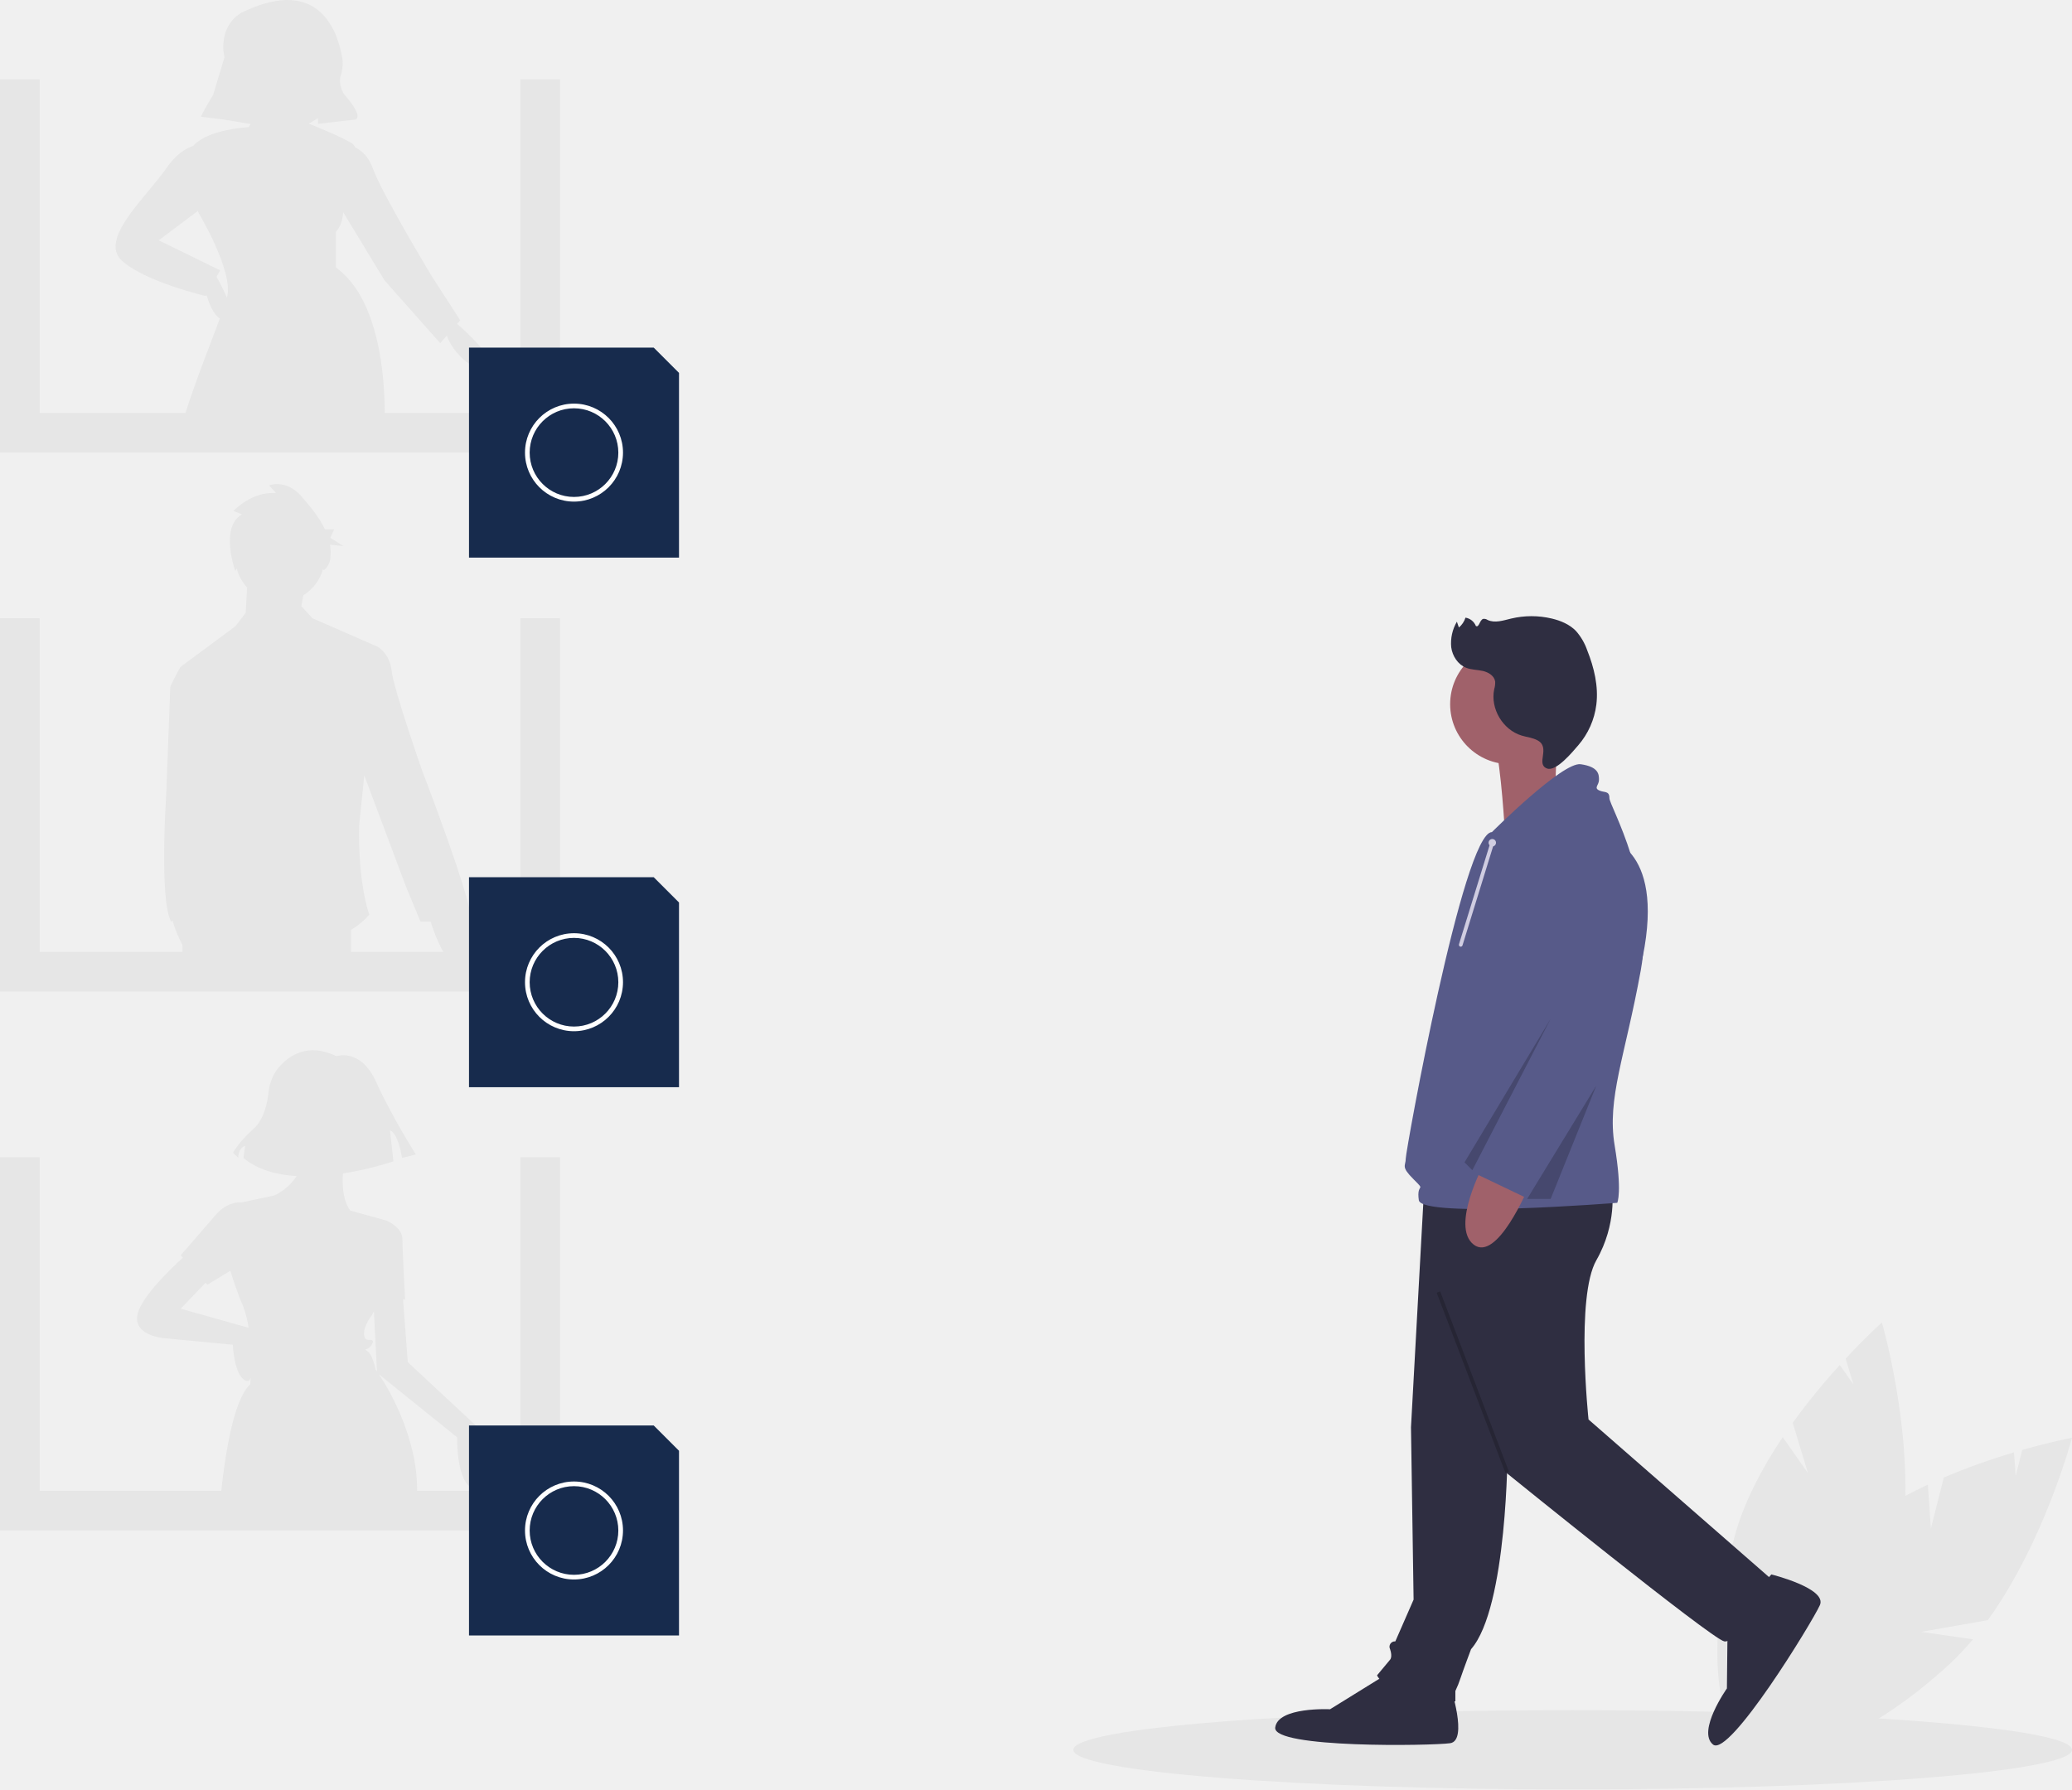
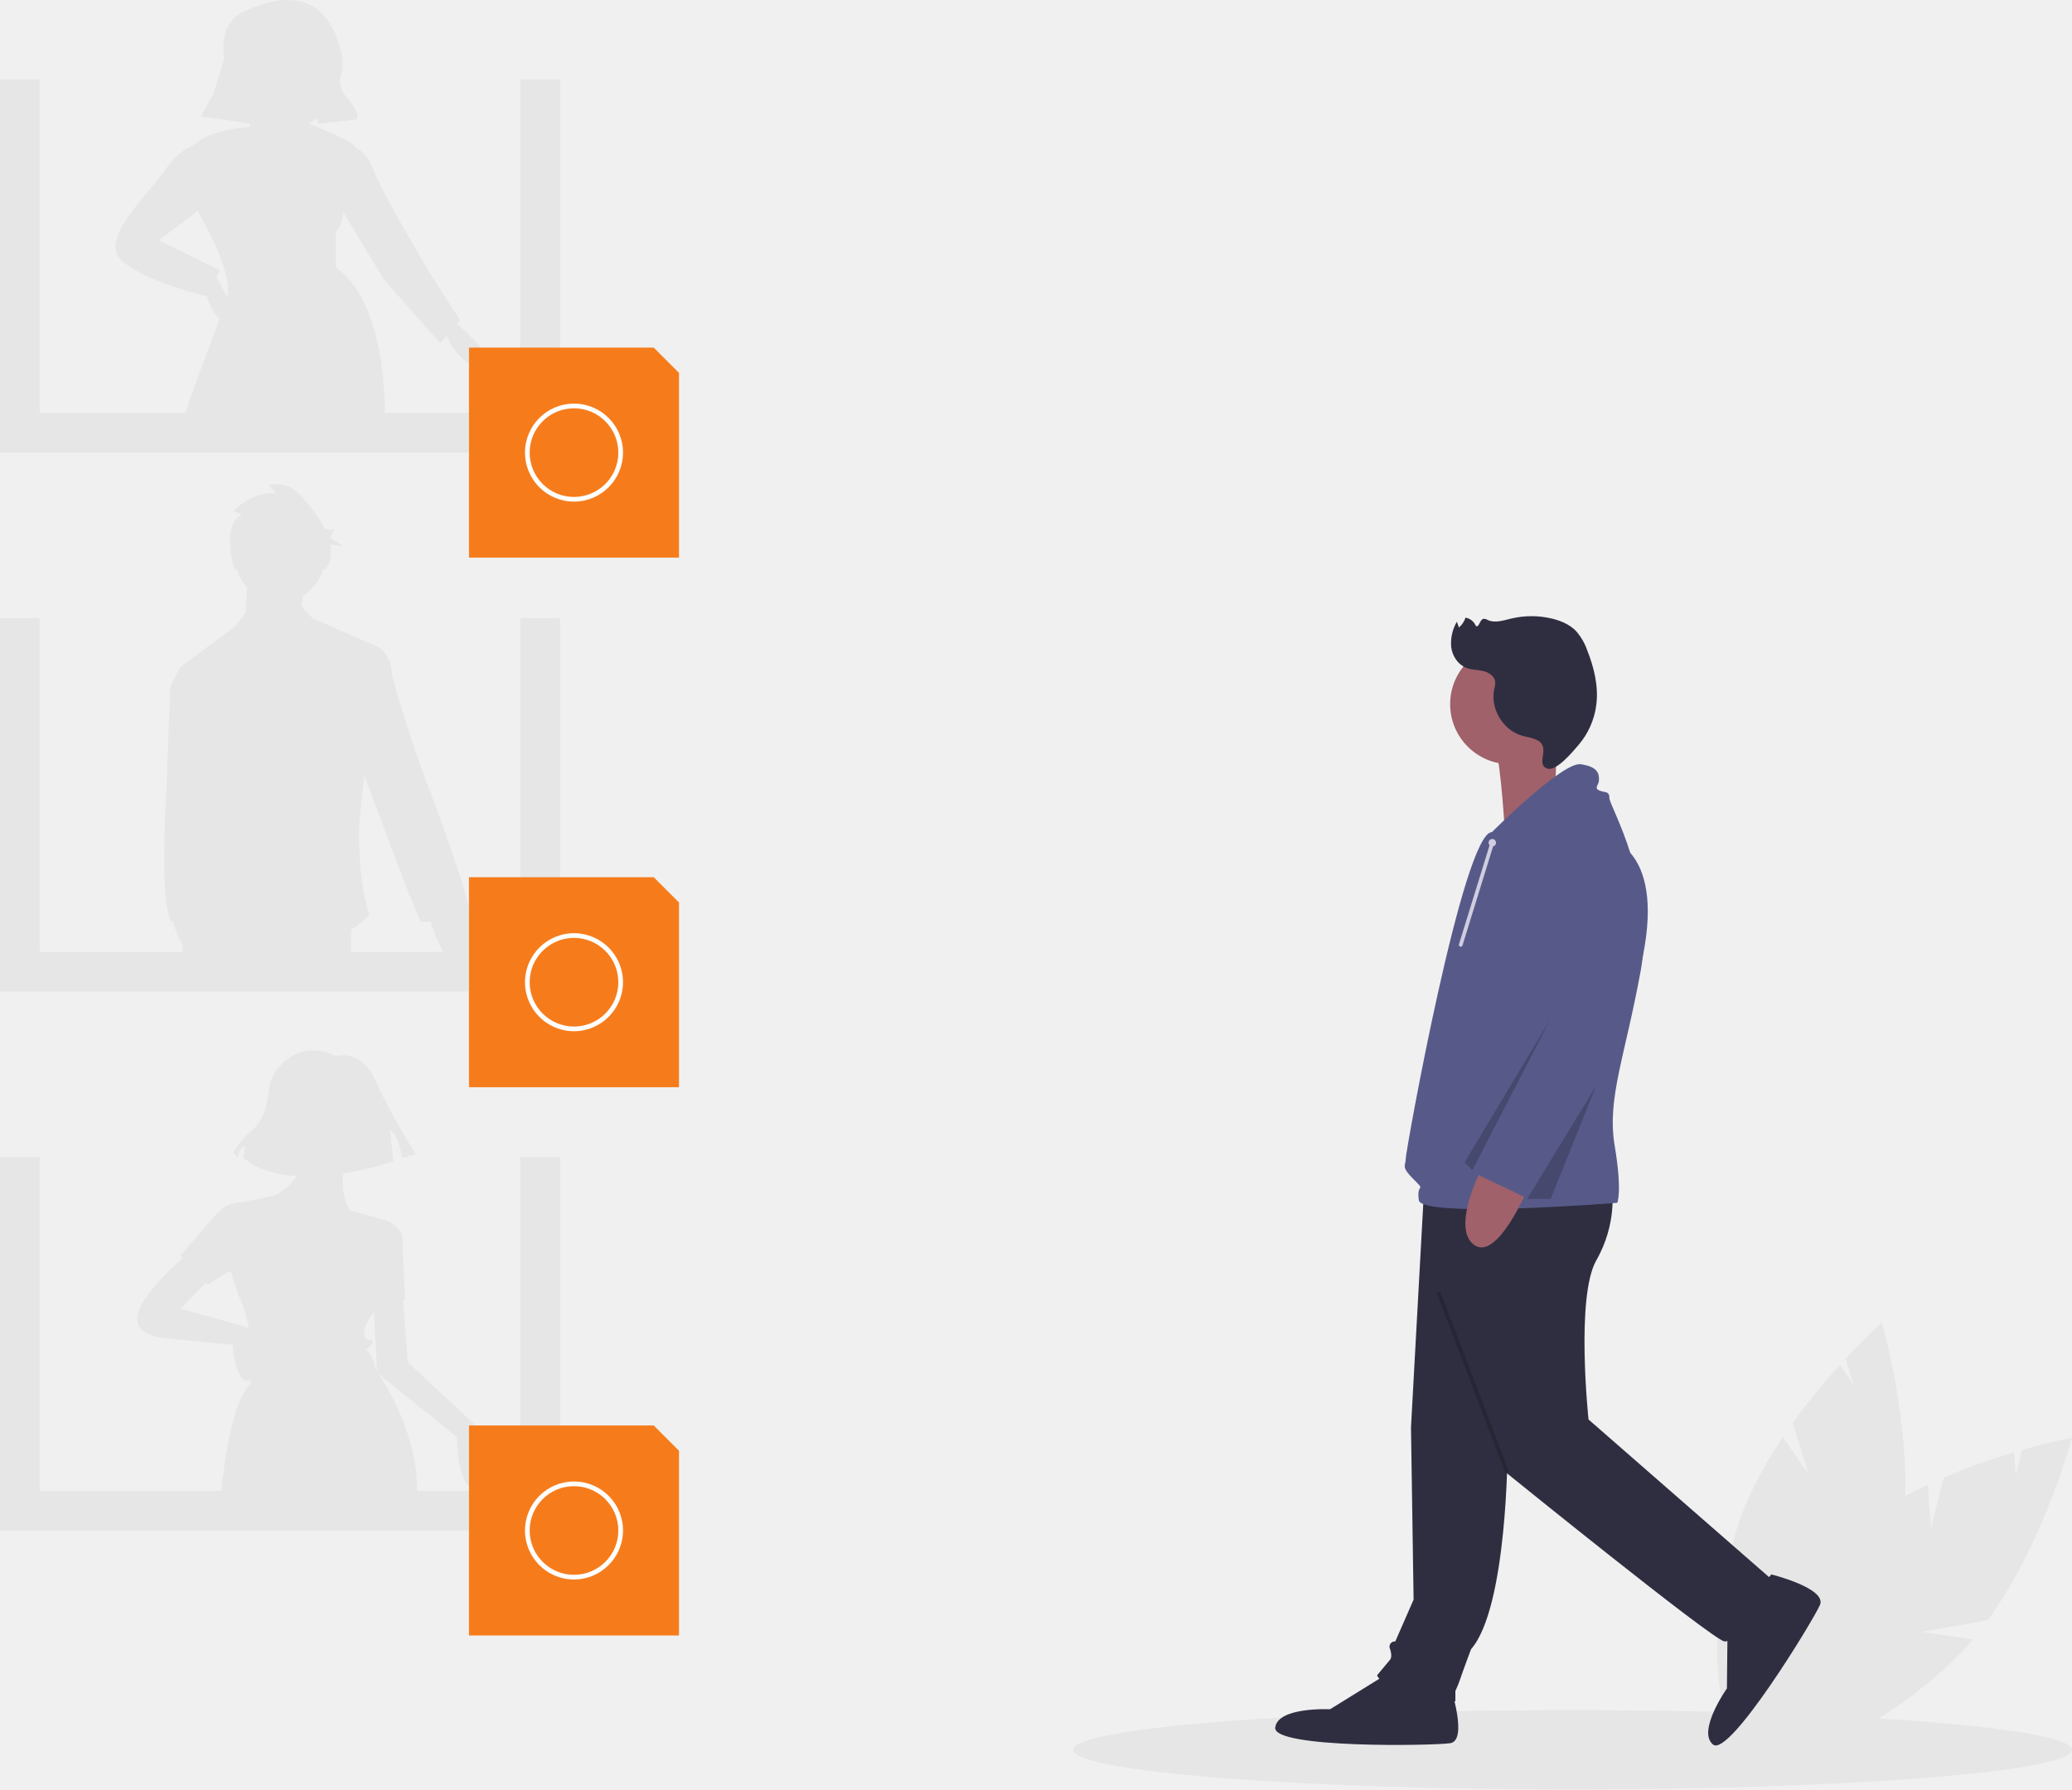
<svg xmlns="http://www.w3.org/2000/svg" id="fcb9129a-8421-465f-8817-beceb46f7383" data-name="Layer 1" width="888" height="767" viewBox="0 0 888 767">
  <path d="M983.525,721.639l5.538-21.844a283.646,283.646,0,0,1,30.093-10.796l.699,10.152,2.836-11.184c12.682-3.621,21.309-5.216,21.309-5.216s-11.654,44.316-36.097,78.196l-28.481,5.003,22.126,3.19a114.757,114.757,0,0,1-9.897,10.489c-35.558,33.005-75.162,48.148-88.459,33.823s4.749-52.694,40.306-85.699c11.023-10.232,24.871-18.443,38.732-24.905Z" transform="translate(-156 -66.49999)" fill="#e6e6e6" />
  <path d="M930.852,697.917l-6.55-21.562a283.644,283.644,0,0,1,20.18-24.797l5.846,8.329-3.354-11.04c8.984-9.655,15.545-15.48,15.545-15.48s12.931,43.96,9.519,85.597l-21.795,19.005,20.59-8.706a114.755,114.755,0,0,1-3.051,14.095c-13.379,46.634-39.454,80.068-58.242,74.678s-23.173-47.563-9.794-94.197c4.147-14.457,11.757-28.644,20.283-41.34Z" transform="translate(-156 -66.49999)" fill="#e6e6e6" />
  <ellipse cx="674" cy="750" rx="214" ry="17" fill="#e6e6e6" />
  <polygon points="223 34 223 177 17 177 17 34 0 34 0 194 240 194 240 34 223 34" fill="#e6e6e6" />
  <polygon points="223 265 223 408 17 408 17 265 0 265 0 425 240 425 240 265 223 265" fill="#e6e6e6" />
  <polygon points="223 496 223 639 17 639 17 496 0 496 0 656 240 656 240 496 223 496" fill="#e6e6e6" />
  <path d="M351.928,205.301l1.316-1.504-12.249-18.987S319.558,149.287,315.883,138.875c-1.88-5.325-5.04-7.924-7.68-9.195L308.2,129.67a3.639,3.639,0,0,0-1.5-1.82c-4.79-2.87-14.42-6.78-18.41-8.36l-.002-.001.953-.52,3.062-1.837v2.45l15.924-1.837s4.287-.612-4.9-11.024c0,0-2.426-4.043-1.365-7.531a17.591,17.591,0,0,0,.669-8.226c-2.058-11.482-10.133-34.309-41.564-19.766,0,0-8.923,2.974-9.376,14.72a20.304,20.304,0,0,0,.524,5.122l-4.863,16.126c-1.879,3.025-3.65,6.113-5.243,9.299l-.028.056,9.8,1.225h0l11.539,1.923c-.25.464-.526.909-.816,1.343-.603.033-16.667.843-23.284,7.45a5.174,5.174,0,0,0-.49.56l-.003.004c-3.052.976-7.4,3.49-11.752,9.85-7.962,11.637-28.786,30.011-18.987,39.198s36.136,15.312,36.136,15.312l.278-.501c1.13,3.901,2.964,8.351,5.728,10.124l-.001.003c-2.47,6.67-5.94,15.52-9.23,24.49-2.12,5.8-4.17,11.66-5.81,17h85.73a170.166,170.166,0,0,0-.86-17c-1.79-17.33-6.91-36.77-20.1-46.36V165.82s2.798-2.439,3.11-8.376l17.713,29.203L344.669,213.596l2.81-3.212c3.75,10.305,16.459,17.959,18.626,13.624C368.087,220.046,356.453,209.277,351.928,205.301Zm-103.123-20.161,1.544-2.78L224.013,169.498l16.797-12.598c.22.62.35.96.35.96s14.7,24.5,12.25,35.52c-.05.2-.1.42-.16.66l-0.0.001A85.797,85.797,0,0,0,248.805,185.14Z" transform="translate(-156 -66.49999)" fill="#e6e6e6" />
  <path d="M261.308,329.16l-4.481,5.802-23.501,17.408s-4.352,7.834-4.352,8.704-1.741,46.132-1.741,46.132-3.046,45.696,2.176,54.401l.53-.57.001.004a50.895,50.895,0,0,0,4.26,10.5v3.96h72.24V465.088a33.074,33.074,0,0,0,7.834-6.528c-5.222-15.667-4.352-38.298-4.352-38.298l2.192-21.429,17.828,47.541L336.201,461.5h4.369c1.286,4.239,8.339,25.712,17.375,19.009,6.123-4.542,3.212-13.198.03-19.24.462-8.625-21.07-64.509-21.07-64.509s-12.186-34.816-13.056-42.65-6.093-10.445-6.093-10.445L289.903,331.48l-4.758-5.165h0l.845-4.648a19.153,19.153,0,0,0,8.46-11.327c.18.378.295.617.295.617a7.711,7.711,0,0,0,2.823-5.044,20.076,20.076,0,0,0-.159-5.959l5.861.645-5.711-3.593,1.632-3.593h-3.909c-2.517-5.341-6.553-10.081-10.042-14.115-6.637-7.672-13.938-4.75-13.938-4.75l2.987,3.288c-10.619-.731-18.252,7.672-18.252,7.672l3.65,1.461c-9.624,5.48-2.857,24.268-2.857,24.268s.263-.399.63-1.068a19.079,19.079,0,0,0,4.45,8.157Zm-.129,2.32-.036.072.165-2.391Z" transform="translate(-156 -66.49999)" fill="#e6e6e6" />
  <path d="M330.767,650.33l-2.023-26.808.878-.098s-1.145-20.609-1.145-25.761-6.87-8.015-6.87-8.015l-1.814-.499-13.628-3.753c-3.056-3.969-3.555-10.262-3.194-15.923a136.071,136.071,0,0,0,21.64-5.202l-1.478-13.299c3.694,1.478,5.172,11.821,5.172,11.821l5.91-1.478s-10.343-16.254-16.993-31.03-16.992-11.082-16.992-11.082c-12.19-5.869-20.242-.426-24.661,4.695a19.21,19.21,0,0,0-4.423,10.461c-.515,4.614-2.015,11.995-6.379,15.874-6.649,5.91-8.866,10.343-8.866,10.343l2.216,2.216c0-4.433,2.955-5.172,2.955-5.172l-.739,5.172c6.006,5.116,14.223,7.283,22.774,7.816a23.249,23.249,0,0,1-9.496,8.266l-13.993,2.999c-2.863-.2-7.075.624-11.289,5.486-7.442,8.587-14.884,17.174-14.884,17.174l.929,1.022c-5.605,5.122-17.1,16.292-19.248,23.594-2.862,9.732,10.877,10.877,10.877,10.877l29.768,2.862s.573,13.739,5.725,15.457c.891.297,1.501-.201,1.907-1.208-.047,1.158-.097,2.069-.134,2.672-4.715,4.346-8.003,15.9-10.282,29.691-.9,5.42-1.65,11.18-2.26,17h84.03c.01-.42.01-.82.01-1.21,0-1.79-.07-3.57-.2-5.32a77.832,77.832,0,0,0-1.55-10.47,103.047,103.047,0,0,0-14.667-33.984l33.566,27.053s-.572,22.899,9.159,22.326S361,678.5,361,678.5ZM233.448,627.431,244.131,616.284l.766.843,9.826-5.948a164.392,164.392,0,0,0,5.63,15.68,40.294,40.294,0,0,1,2.191,8.766ZM317.57,654.36c-.21-.31-.41-.59-.58-.84l-.013-.018c-.245-1.205-1.372-6.243-3.383-7.751-2.29-1.717,0,0,1.717-2.862s-1.145-1.717-2.29-2.29-2.29-4.007,2.29-10.304a8.897,8.897,0,0,0,.926-1.745l1.335,25.815Z" transform="translate(-156 -66.49999)" fill="#e6e6e6" />
-   <polygon points="280.167 611 201 611 201 701 291 701 291 621.833 280.167 611" fill="#172b4d" />
+   <polygon points="280.167 611 201 611 201 701 291 701 291 621.833 280.167 611" fill="#f67c1b" />
  <path d="M402,743.5a21,21,0,1,1,21-21A21.024,21.024,0,0,1,402,743.5Zm0-40a19,19,0,1,0,19,19A19.022,19.022,0,0,0,402,703.5Z" transform="translate(-156 -66.49999)" fill="#fff" />
-   <polygon points="280.167 376 201 376 201 466 291 466 291 386.833 280.167 376" fill="#172b4d" />
+   <polygon points="280.167 376 201 376 201 466 291 466 291 386.833 280.167 376" fill="#f67c1b" />
  <path d="M402,508.5a21,21,0,1,1,21-21A21.024,21.024,0,0,1,402,508.5Zm0-40a19,19,0,1,0,19,19A19.022,19.022,0,0,0,402,468.5Z" transform="translate(-156 -66.49999)" fill="#fff" />
-   <polygon points="280.167 149 201 149 201 239 291 239 291 159.833 280.167 149" fill="#172b4d" />
+   <polygon points="280.167 149 201 149 201 239 291 239 291 159.833 280.167 149" fill="#f67c1b" />
  <path d="M402,281.5a21,21,0,1,1,21-21A21.024,21.024,0,0,1,402,281.5Zm0-40a19,19,0,1,0,19,19A19.022,19.022,0,0,0,402,241.5Z" transform="translate(-156 -66.49999)" fill="#fff" />
  <path d="M802.11,687.231s0,68.257-15.666,86.16c0,0-3.357,8.952-4.476,12.309a47.048,47.048,0,0,1-2.238,5.595v4.476s-30.212-3.357-33.569-11.19l5.595-6.714s1.119-1.119,0-4.476a2.299,2.299,0,0,1,2.238-3.357l7.833-17.903-1.119-73.852,5.595-101.826,48.116-2.238Z" transform="translate(-156 -66.49999)" fill="#2f2e41" />
  <path d="M777.492,789.057s7.833,23.498,0,24.617-76.09,2.238-74.971-6.714,23.498-7.833,23.498-7.833l23.498-14.547Z" transform="translate(-156 -66.49999)" fill="#2f2e41" />
  <path d="M846.868,576.453s2.238,14.547-6.714,30.212-3.357,68.257-3.357,68.257l79.447,69.376s-15.666,26.855-21.26,25.736-93.993-72.733-93.993-72.733l-34.688-116.373Z" transform="translate(-156 -66.49999)" fill="#2f2e41" />
  <path d="M915.152,741.334s24.041,5.964,20.793,13.179-38.844,65.466-45.806,59.728,5.964-24.041,5.964-24.041l.293-27.635Z" transform="translate(-156 -66.49999)" fill="#2f2e41" />
  <circle cx="647.228" cy="301.826" r="25.736" fill="#a0616a" />
  <path d="M823.478,377.406,822.34,410.524l-21.655,8.556s-2.124-33.91-5.121-35.79S823.478,377.406,823.478,377.406Z" transform="translate(-156 -66.49999)" fill="#a0616a" />
  <path d="M795.396,423.155s30.212-30.212,38.045-29.093,7.833,4.476,7.833,6.714-2.238,3.357,0,4.476,4.476,0,4.476,3.357,20.141,36.926,13.428,73.852-14.547,54.829-11.19,74.971,1.119,24.617,1.119,24.617-83.922,6.714-85.041-1.119,3.357-3.357-2.238-8.952-3.357-5.595-3.357-8.952S783.087,423.155,795.396,423.155Z" transform="translate(-156 -66.49999)" fill="#575a89" />
  <path d="M811.061,575.335s-13.428,32.45-23.498,24.617,4.476-34.688,4.476-34.688Z" transform="translate(-156 -66.49999)" fill="#a0616a" />
  <path d="M843.511,425.393s26.29,3.01,16.502,51.299-47.833,104.237-47.833,104.237L786.444,568.621l33.569-66.019-7.833-41.402S807.704,422.036,843.511,425.393Z" transform="translate(-156 -66.49999)" fill="#575a89" />
  <polygon points="664.572 436.661 627.647 498.204 631.003 501.561 664.572 436.661" opacity="0.2" />
  <polygon points="684.118 465.341 654.502 513.87 664.572 513.87 684.118 465.341" opacity="0.2" />
  <path d="M814.877,383.79c-2.083-1.102-4.504-1.329-6.759-2.013-8.068-2.45-13.473-11.57-11.748-19.824a10.115,10.115,0,0,0,.424-3.267c-.302-2.444-2.803-4.022-5.201-4.582s-4.95-.479-7.243-1.379c-3.54-1.391-5.891-5.028-6.4-8.797a18.171,18.171,0,0,1,2.427-10.952l.866,2.493a9.247,9.247,0,0,0,2.831-4.234,5.832,5.832,0,0,1,4.444,3.573c1.391.82,1.591-2.548,3.127-3.044a2.759,2.759,0,0,1,1.917.473c3.095,1.444,6.691.209,10.012-.591a37.688,37.688,0,0,1,17.495-.021c3.822.912,7.605,2.499,10.34,5.32a24.81,24.81,0,0,1,4.837,8.311c2.933,7.382,4.871,15.369,3.903,23.253a32.915,32.915,0,0,1-7.757,17.439c-2.215,2.552-9.44,11.454-13.402,9.936C814.01,393.979,820.743,386.892,814.877,383.79Z" transform="translate(-156 -66.49999)" fill="#2f2e41" />
  <rect x="786.401" y="617.603" width="1.592" height="82.629" transform="translate(-339.1315 257.2851) rotate(-20.87686)" opacity="0.2" />
  <circle cx="639.554" cy="361.207" r="1.592" fill="#d0cde1" />
  <line x1="639.554" y1="361.207" x2="626.024" y2="404.982" fill="#d0cde1" />
  <path d="M782.024,472.278a.796.796,0,0,0,.76-.561l13.53-43.774a.796.796,0,1,0-1.52-.47L781.264,471.247a.797.797,0,0,0,.76,1.031Z" transform="translate(-156 -66.49999)" fill="#d0cde1" />
</svg>
